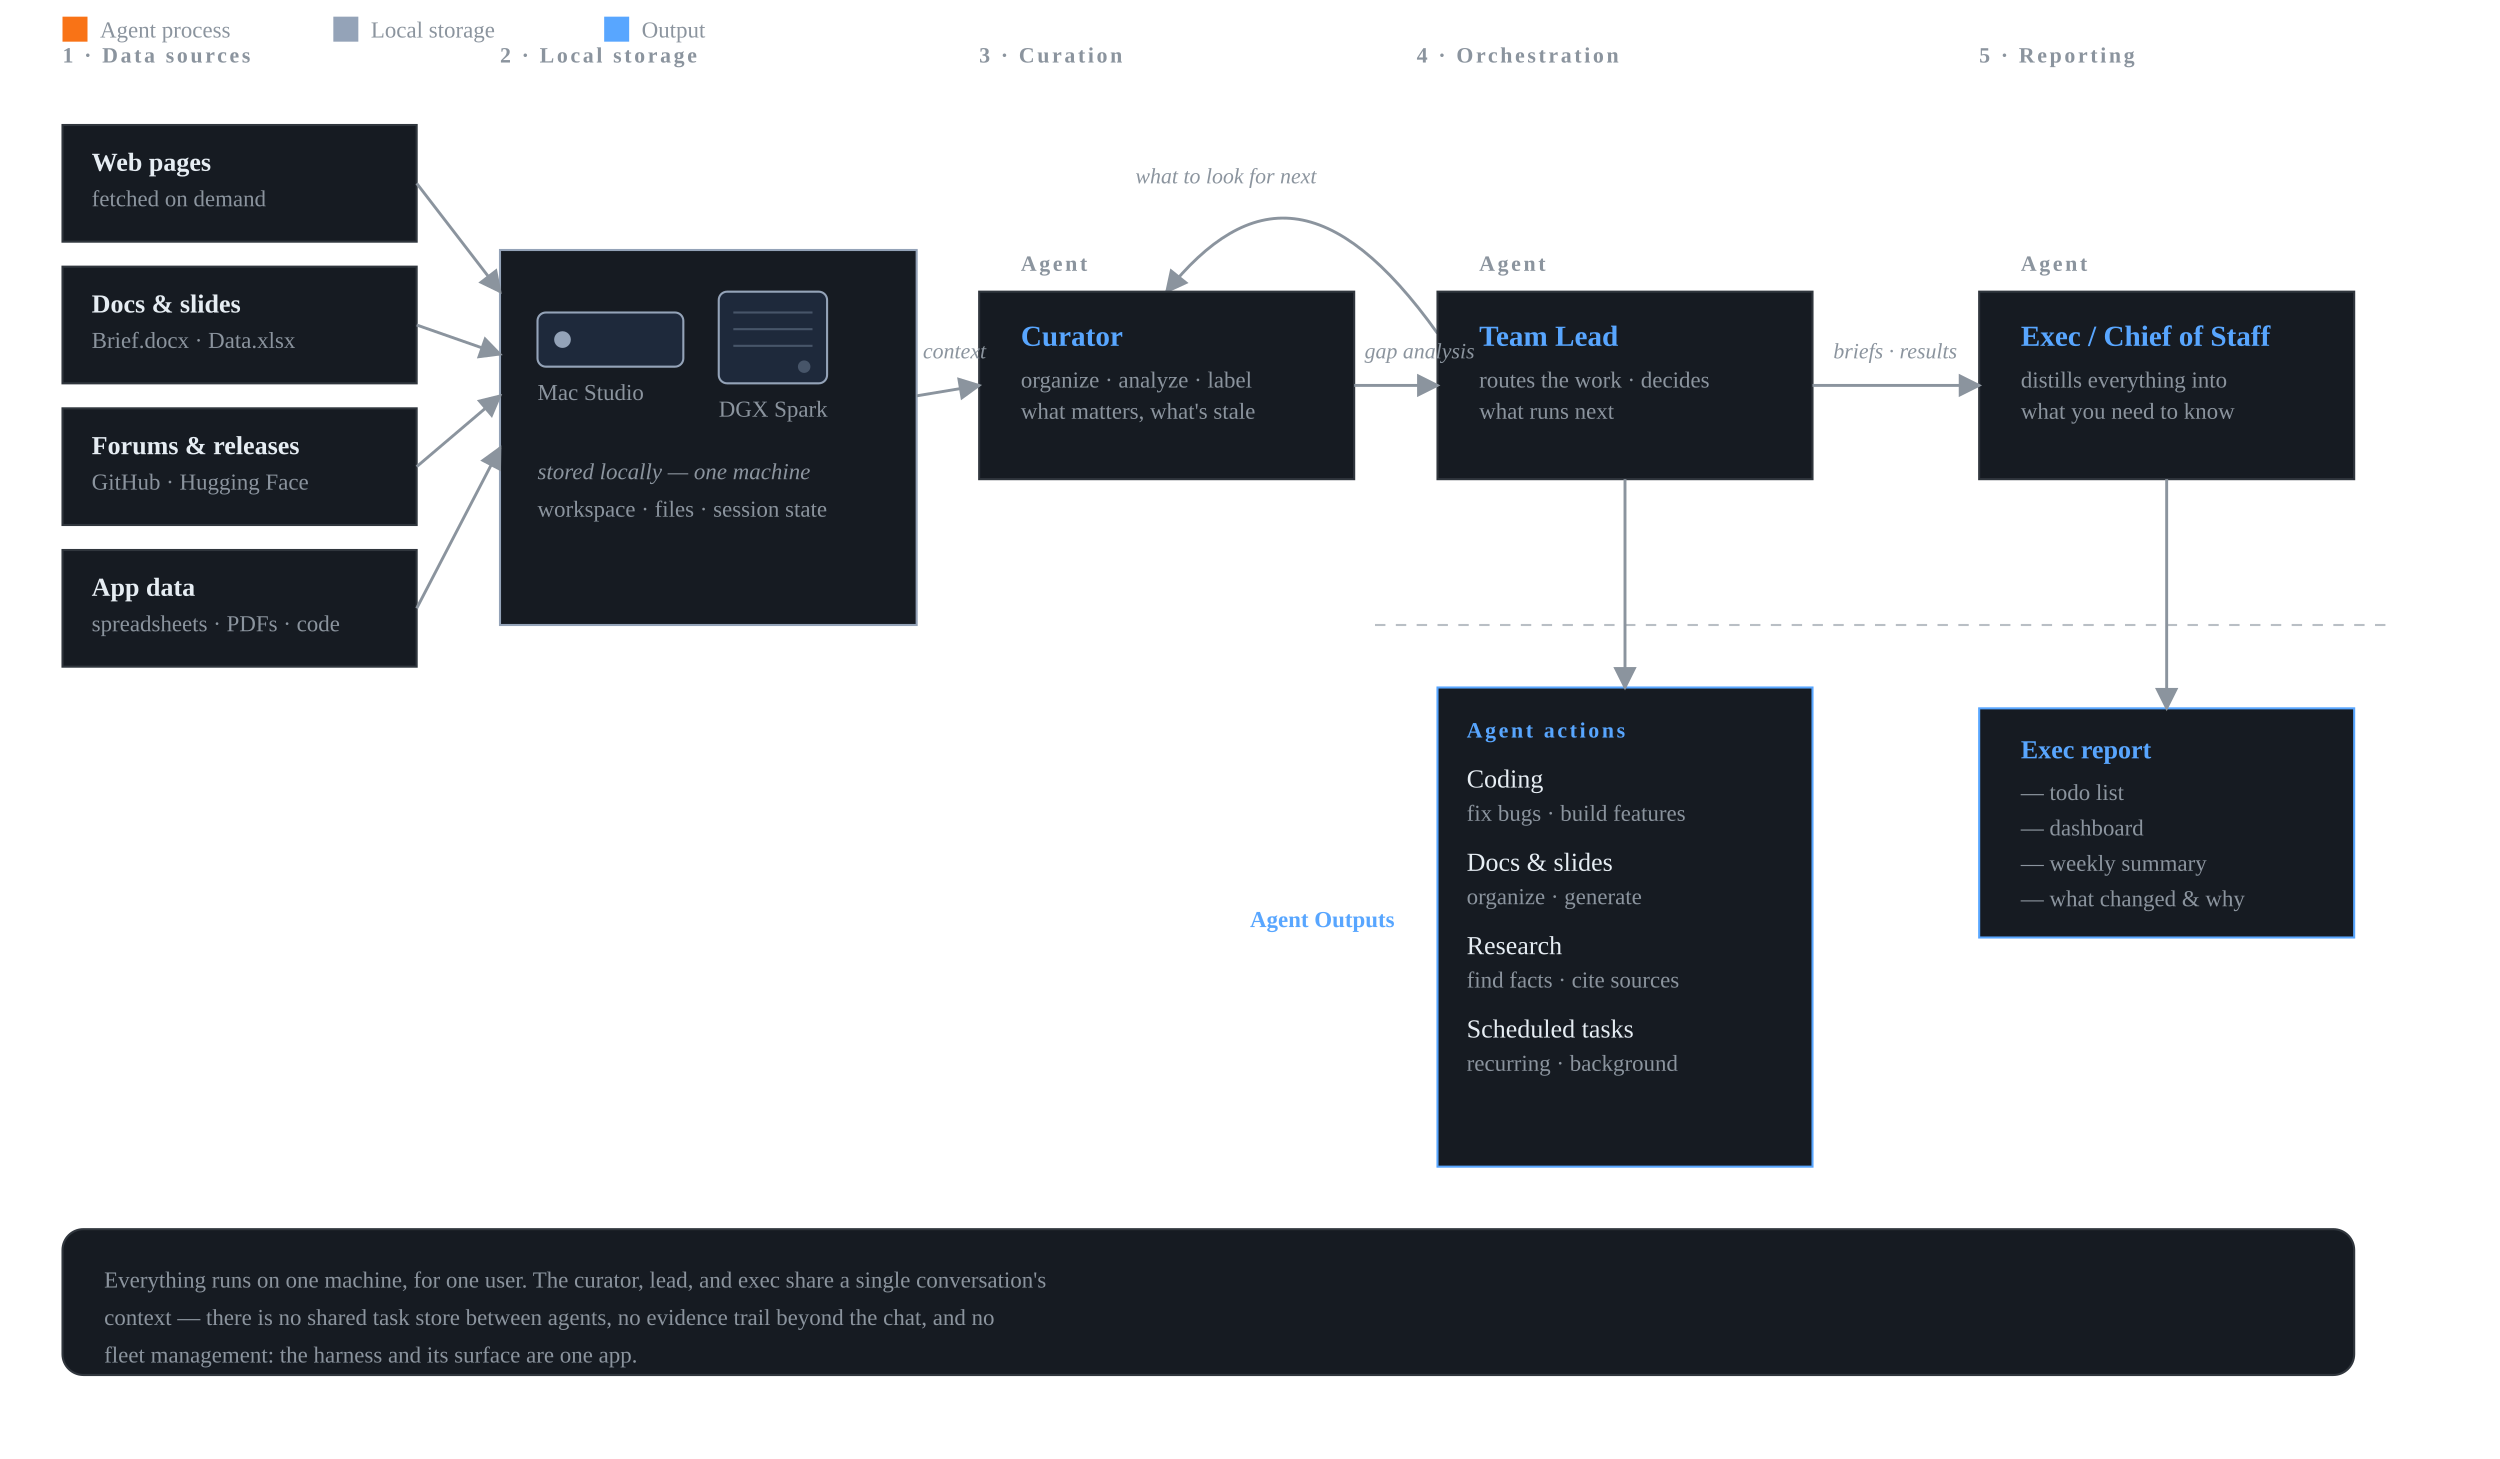
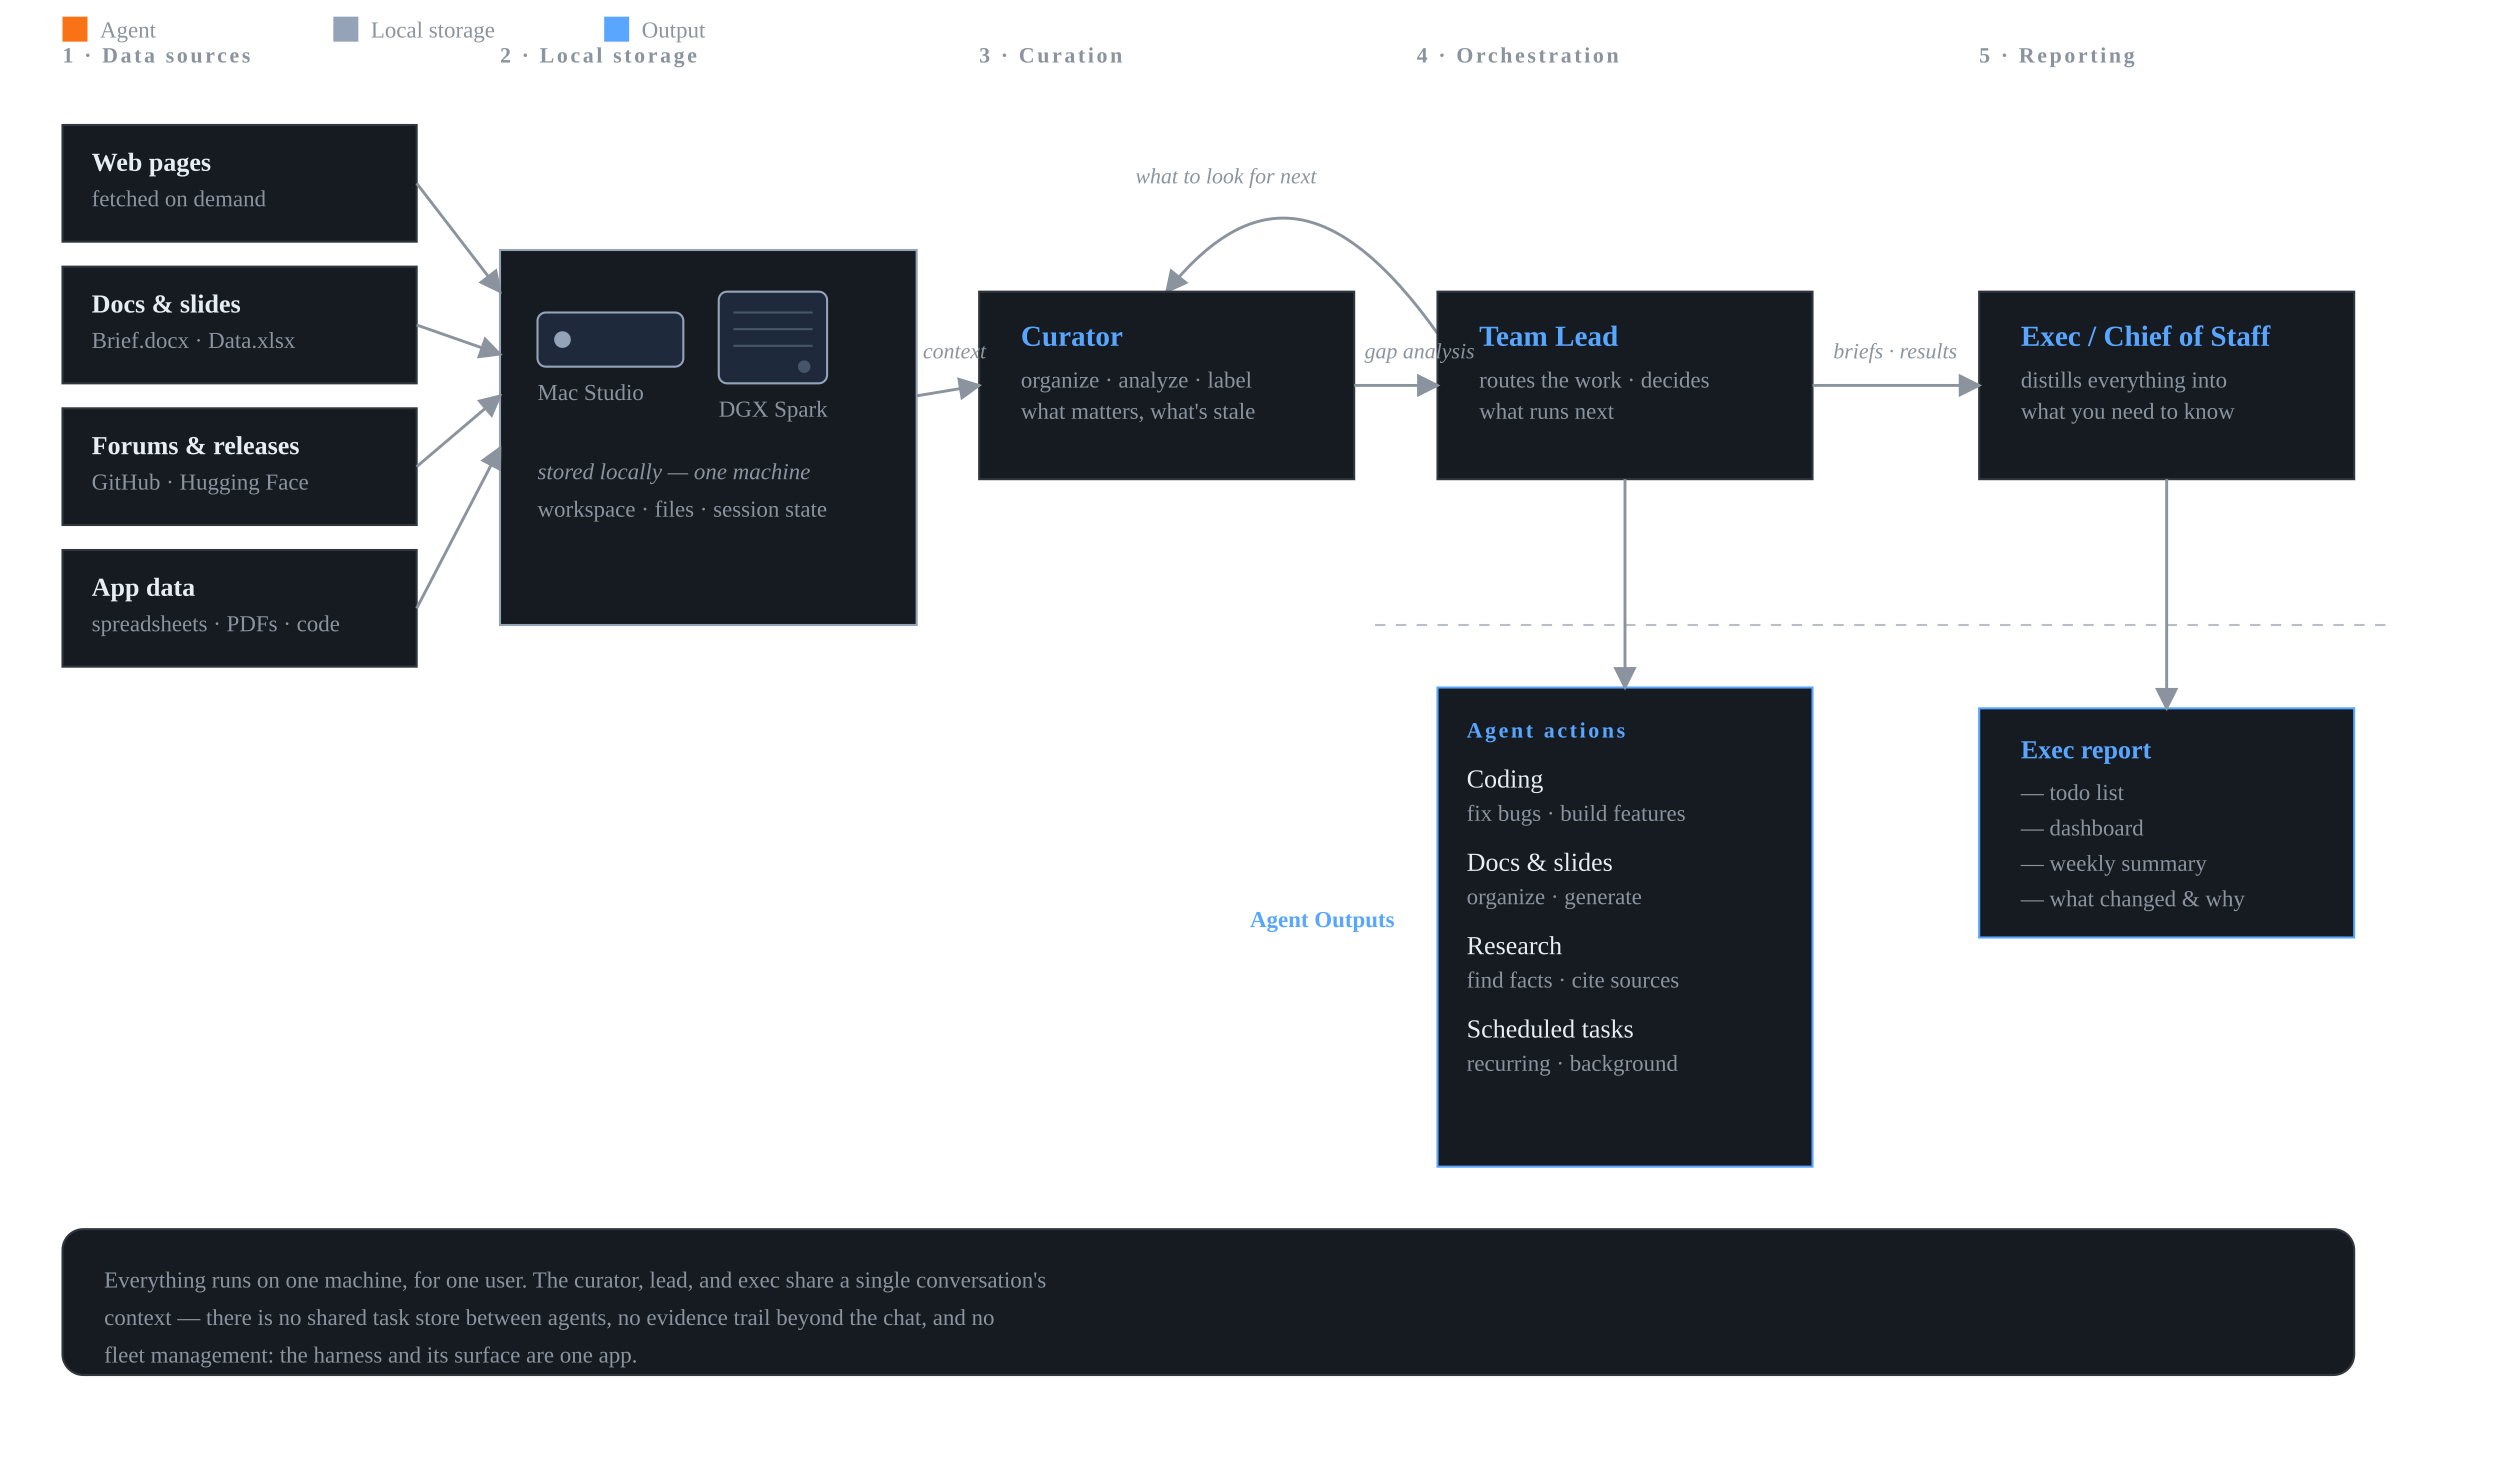
<svg xmlns="http://www.w3.org/2000/svg" viewBox="0 0 1200 700">
  <style>
body{margin:0;background:#0d1117;color:#e6edf3;font:13px/1.5 -apple-system,BlinkMacSystemFont,'Segoe UI',Roboto,sans-serif}
.wrap{max-width:1240px;margin:0 auto;padding:28px 20px 48px}
h1{font-size:20px;font-weight:600;margin:0 0 4px}
.sub{color:#8b949e;font-size:13px;margin-bottom:26px}
.legend{display:flex;gap:18px;margin:0 0 20px;font-size:12px;color:#8b949e;flex-wrap:wrap}
.legend span{display:inline-flex;align-items:center;gap:6px}
.sw{width:12px;height:12px;border-radius:3px;display:inline-block}
svg{display:block;max-width:100%;height:auto}
.box{fill:#161b22;stroke:#30363d;stroke-width:1}
.box.agent{stroke:#f97316}
.box.store{stroke:#94a3b8}
.box.out{stroke:#58a6ff}
.t{fill:#e6edf3;font-size:12.5px;font-weight:600}
.t.small{font-size:11px;font-weight:400;fill:#8b949e}
.t.h{fill:#8b949e;font-size:10.5px;letter-spacing:.12em;text-transform:uppercase;font-weight:600}
.t.orange{fill:#f97316}
.t.blue{fill:#58a6ff}
path.flow{fill:none;stroke:#8b949e;stroke-width:1.4;marker-end:url(#arrow)}
path.flow.gray{stroke:#8b949e;marker-end:url(#arrowg)}
path.flow.blue{stroke:#f97316;marker-end:url(#arrow)}
path.flow.loop{stroke:#8b949e;stroke-dasharray:6 4;marker-end:url(#arrow)}
text.lbl{fill:#8b949e;font-size:10.5px;font-style:italic}
text.lbl2{fill:#f97316;font-size:11px;font-weight:600}
</style>
  <defs>
    <marker id="arrow" markerWidth="8" markerHeight="8" refX="7" refY="4" orient="auto">
      <path d="M0,0 L8,4 L0,8 z" fill="#8b949e" />
    </marker>
    <marker id="arrowg" markerWidth="8" markerHeight="8" refX="7" refY="4" orient="auto">
      <path d="M0,0 L8,4 L0,8 z" fill="#8b949e" />
    </marker>
    <marker id="arrowb" markerWidth="8" markerHeight="8" refX="7" refY="4" orient="auto">
      <path d="M0,0 L8,4 L0,8 z" fill="#8b949e" />
    </marker>
  </defs>
  <rect x="30" y="8" width="12" height="12" fill="#f97316" />
-   <text class="t small" x="48" y="18">Agent process</text>
+   <text class="t small" x="48" y="18">Agent</text>
  <rect x="160" y="8" width="12" height="12" fill="#94a3b8" />
  <text class="t small" x="178" y="18">Local storage</text>
  <rect x="290" y="8" width="12" height="12" fill="#58a6ff" />
  <text class="t small" x="308" y="18">Output</text>
  <text class="t h" x="30" y="30">1 · Data sources</text>
  <text class="t h" x="240" y="30">2 · Local storage</text>
  <text class="t h" x="470" y="30">3 · Curation</text>
  <text class="t h" x="680" y="30">4 · Orchestration</text>
  <text class="t h" x="950" y="30">5 · Reporting</text>
  <path class="flow" d="M690,160 C 640,90 600,90 560,140" />
  <rect class="box" x="30" y="60" width="170" height="56" />
  <text class="t" x="44" y="82">Web pages</text>
  <text class="t small" x="44" y="99">fetched on demand</text>
  <rect class="box" x="30" y="128" width="170" height="56" />
  <text class="t" x="44" y="150">Docs &amp; slides</text>
  <text class="t small" x="44" y="167">Brief.docx · Data.xlsx</text>
  <rect class="box" x="30" y="196" width="170" height="56" />
  <text class="t" x="44" y="218">Forums &amp; releases</text>
  <text class="t small" x="44" y="235">GitHub · Hugging Face</text>
  <rect class="box" x="30" y="264" width="170" height="56" />
  <text class="t" x="44" y="286">App data</text>
  <text class="t small" x="44" y="303">spreadsheets · PDFs · code</text>
  <rect class="box store" x="240" y="120" width="200" height="180" fill="#94a3b8" />
  <rect x="258" y="150" width="70" height="26" rx="4" fill="#1e293b" stroke="#94a3b8" />
  <circle cx="270" cy="163" r="4" fill="#94a3b8" />
  <text class="t small" x="258" y="192">Mac Studio</text>
  <rect x="345" y="140" width="52" height="44" rx="4" fill="#1e293b" stroke="#94a3b8" />
  <line x1="352" y1="150" x2="390" y2="150" stroke="#475569" />
  <line x1="352" y1="158" x2="390" y2="158" stroke="#475569" />
  <line x1="352" y1="166" x2="390" y2="166" stroke="#475569" />
  <circle cx="386" cy="176" r="3" fill="#475569" />
  <text class="t small" x="345" y="200">DGX Spark</text>
  <text class="t small" x="258" y="230" style="font-style:italic">stored locally — one machine</text>
  <text class="t small" x="258" y="248">workspace · files · session state</text>
  <rect class="box" x="470" y="140" width="180" height="90" stroke="#58a6ff" fill="#f97316" />
-   <text class="t h" x="490" y="130">Agent</text>
  <text class="t blue" x="490" y="166" style="font-size:14px">Curator</text>
  <text class="t small" x="490" y="186">organize · analyze · label</text>
  <text class="t small" x="490" y="201">what matters, what's stale</text>
  <rect class="box" x="690" y="140" width="180" height="90" stroke="#58a6ff" fill="#f97316" />
-   <text class="t h" x="710" y="130">Agent</text>
  <text class="t blue" x="710" y="166" style="font-size:14px">Team Lead</text>
  <text class="t small" x="710" y="186">routes the work · decides</text>
  <text class="t small" x="710" y="201">what runs next</text>
  <text class="t small" x="600" y="445" style="fill:#58a6ff;font-weight:600">Agent Outputs</text>
  <rect class="box out" x="690" y="330" width="180" height="230" fill="#58a6ff" />
  <text class="t h" x="704" y="354" style="fill:#58a6ff">Agent actions</text>
  <text class="t" x="704" y="378" style="font-weight:400">Coding</text>
  <text class="t small" x="704" y="394">fix bugs · build features</text>
  <text class="t" x="704" y="418" style="font-weight:400">Docs &amp; slides</text>
  <text class="t small" x="704" y="434">organize · generate</text>
  <text class="t" x="704" y="458" style="font-weight:400">Research</text>
  <text class="t small" x="704" y="474">find facts · cite sources</text>
  <text class="t" x="704" y="498" style="font-weight:400">Scheduled tasks</text>
  <text class="t small" x="704" y="514">recurring · background</text>
  <rect class="box" x="950" y="140" width="180" height="90" stroke="#58a6ff" fill="#f97316" />
-   <text class="t h" x="970" y="130">Agent</text>
  <text class="t blue" x="970" y="166" style="font-size:14px">Exec / Chief of Staff</text>
  <text class="t small" x="970" y="186">distills everything into</text>
  <text class="t small" x="970" y="201">what you need to know</text>
  <rect class="box out" x="950" y="340" width="180" height="110" fill="#58a6ff" />
  <text class="t blue" x="970" y="364">Exec report</text>
  <text class="t small" x="970" y="384">— todo list</text>
  <text class="t small" x="970" y="401">— dashboard</text>
  <text class="t small" x="970" y="418">— weekly summary</text>
  <text class="t small" x="970" y="435">— what changed &amp; why</text>
  <path class="flow" d="M200,88 L240,140" />
  <path class="flow" d="M200,156 L240,170" />
  <path class="flow" d="M200,224 L240,190" />
  <path class="flow" d="M200,292 L240,215" />
  <path class="flow" d="M440,190 L470,185" />
  <text class="lbl" x="443" y="172">context</text>
  <path class="flow" d="M650,185 L690,185" />
  <text class="lbl" x="655" y="172">gap analysis</text>
  <path class="flow" d="M780,230 L780,330" />
  <path class="flow" d="M870,185 L950,185" />
  <text class="lbl" x="880" y="172">briefs · results</text>
  <path class="flow" d="M1040,230 L1040,340" />
  <text class="lbl" x="545" y="88">what to look for next</text>
  <rect x="30" y="590" width="1100" height="70" rx="10" fill="#161b22" stroke="#30363d" />
  <text class="t small" x="50" y="618">Everything runs on one machine, for one user. The curator, lead, and exec share a single conversation's</text>
  <text class="t small" x="50" y="636">context — there is no shared task store between agents, no evidence trail beyond the chat, and no</text>
  <text class="t small" x="50" y="654">fleet management: the harness and its surface are one app.</text>
  <line x1="660" y1="300" x2="1150" y2="300" stroke="#8b949e" stroke-width="1" stroke-dasharray="5 5" opacity="0.6" />
</svg>
